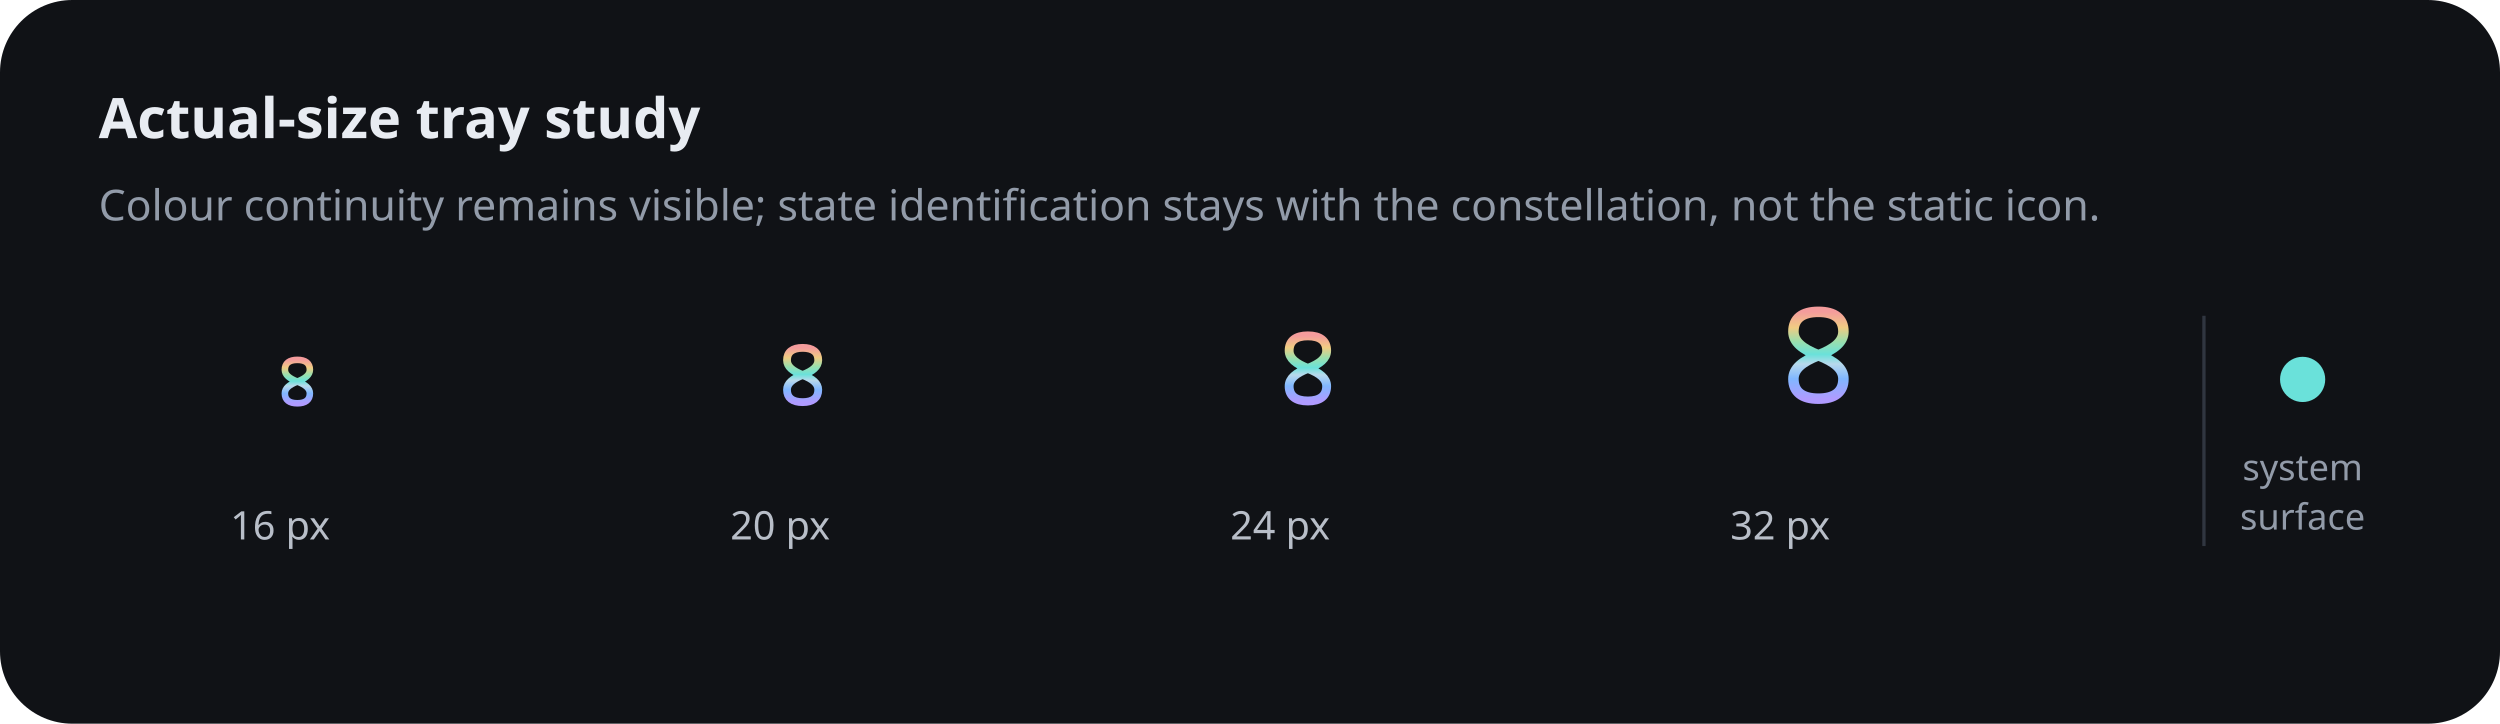
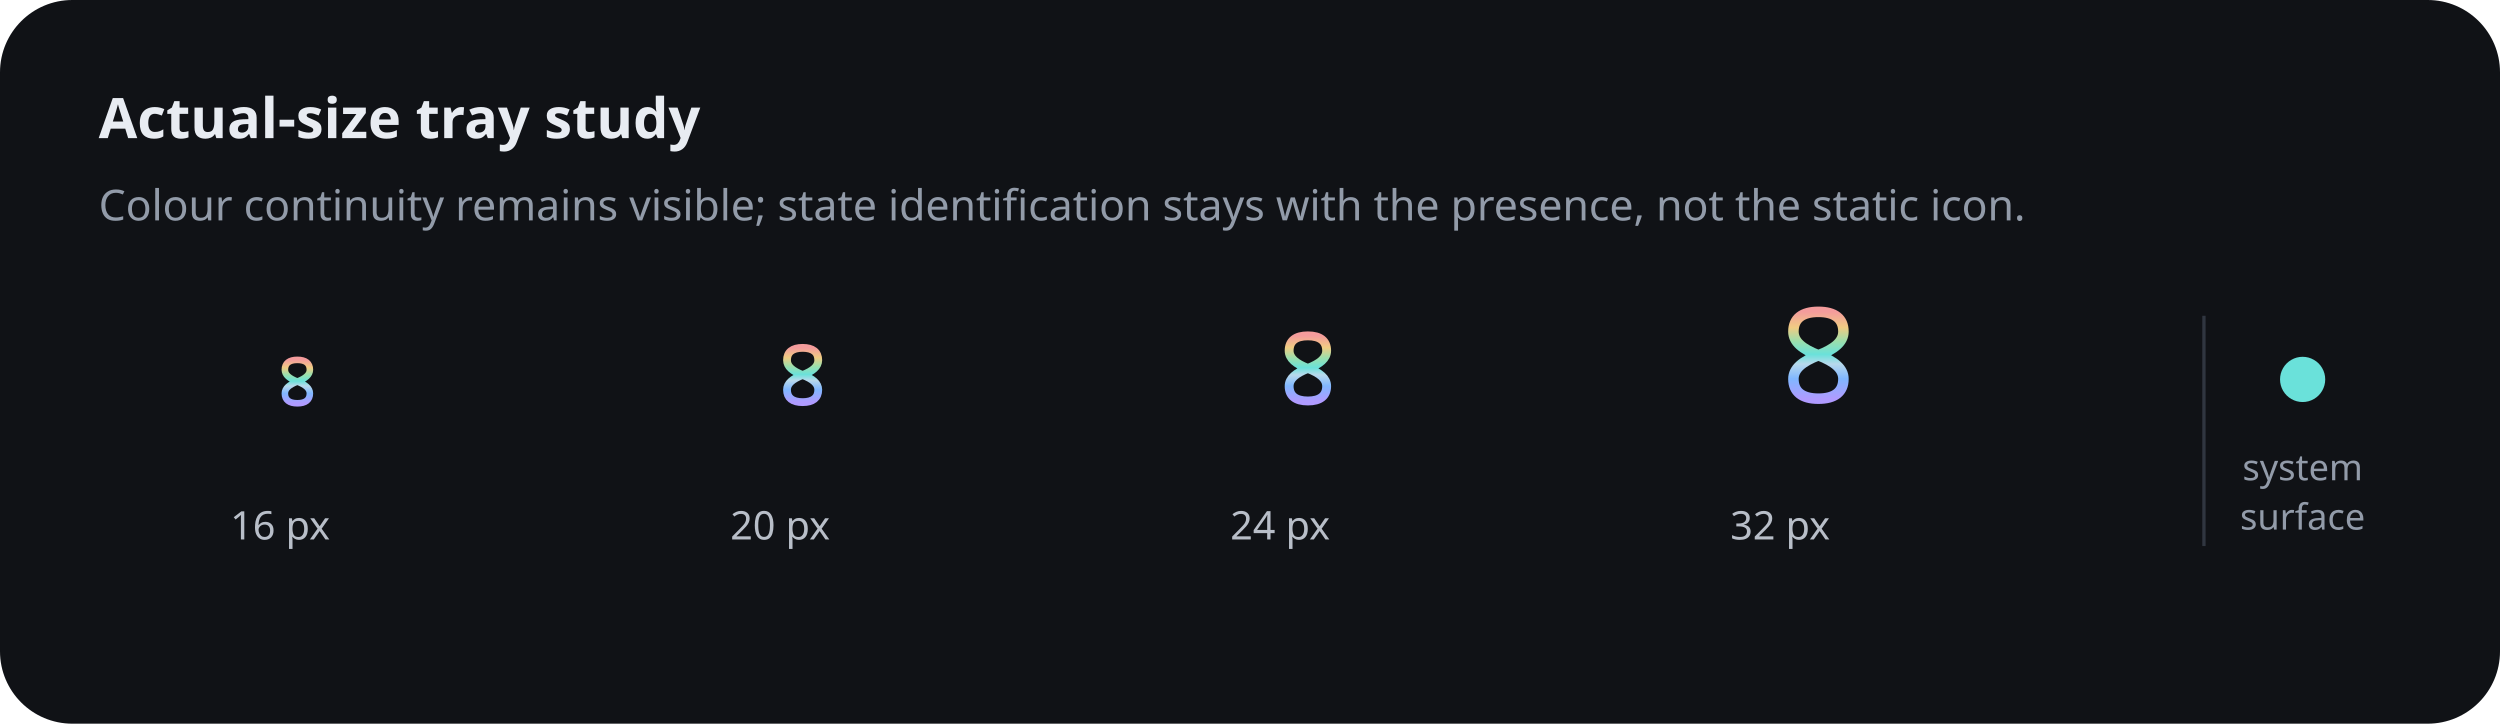
<svg xmlns="http://www.w3.org/2000/svg" width="760" height="220" viewBox="0 0 760 220" role="img" aria-labelledby="title description">
  <defs>
    <linearGradient id="state-spectrum" x1="0" y1="0" x2="0" y2="1">
      <stop offset="0" stop-color="#F49C9C" />
      <stop offset="0.18" stop-color="#F0CC83" />
      <stop offset="0.34" stop-color="#9BDFAC" />
      <stop offset="0.49" stop-color="#6AE1DA" />
      <stop offset="0.60" stop-color="#B8D9EC" />
      <stop offset="0.77" stop-color="#80B7FF" />
      <stop offset="1" stop-color="#AF9BFF" />
    </linearGradient>
    <path id="loop" d="M128 28 C78 28 52 49 52 88 C52 119 79 141 128 160 C177 179 204 201 204 232 C204 271 178 292 128 292 C78 292 52 271 52 232 C52 201 79 179 128 160 C177 141 204 119 204 88 C204 49 178 28 128 28" />
  </defs>
  <rect width="760" height="220" rx="22" fill="#101216" />
  <text x="30" y="42" fill="#E8ECF2" font-family="Segoe UI, sans-serif" font-size="17" font-weight="600">Actual-size tray study</text>
-   <text x="30" y="67" fill="#929BA9" font-family="Segoe UI, sans-serif" font-size="13">Colour continuity remains visible; state identification stays with the constellation, not the static icon.</text>
+   <text x="30" y="67" fill="#929BA9" font-family="Segoe UI, sans-serif" font-size="13">Colour continuity remains visible; state identification stays with the presence, not the static icon.</text>
  <g transform="translate(84 108) scale(0.05)">
    <use href="#loop" fill="none" stroke="url(#state-spectrum)" stroke-linecap="round" stroke-linejoin="round" stroke-width="40" />
  </g>
  <text x="70" y="164" fill="#B8BEC8" font-family="Segoe UI, sans-serif" font-size="12">16 px</text>
  <g transform="translate(236 104) scale(0.0625)">
    <use href="#loop" fill="none" stroke="url(#state-spectrum)" stroke-linecap="round" stroke-linejoin="round" stroke-width="38" />
  </g>
  <text x="222" y="164" fill="#B8BEC8" font-family="Segoe UI, sans-serif" font-size="12">20 px</text>
  <g transform="translate(388 100) scale(0.075)">
    <use href="#loop" fill="none" stroke="url(#state-spectrum)" stroke-linecap="round" stroke-linejoin="round" stroke-width="36" />
  </g>
  <text x="374" y="164" fill="#B8BEC8" font-family="Segoe UI, sans-serif" font-size="12">24 px</text>
  <g transform="translate(540 92) scale(0.10)">
    <use href="#loop" fill="none" stroke="url(#state-spectrum)" stroke-linecap="round" stroke-linejoin="round" stroke-width="32" />
  </g>
  <text x="526" y="164" fill="#B8BEC8" font-family="Segoe UI, sans-serif" font-size="12">32 px</text>
  <line x1="670" y1="96" x2="670" y2="166" stroke="#303640" />
  <text x="700" y="120" fill="#6AE1DA" font-family="Segoe UI, sans-serif" font-size="18" text-anchor="middle">●</text>
  <text x="700" y="146" fill="#929BA9" font-family="Segoe UI, sans-serif" font-size="11" text-anchor="middle">system</text>
  <text x="700" y="161" fill="#929BA9" font-family="Segoe UI, sans-serif" font-size="11" text-anchor="middle">surface</text>
</svg>
